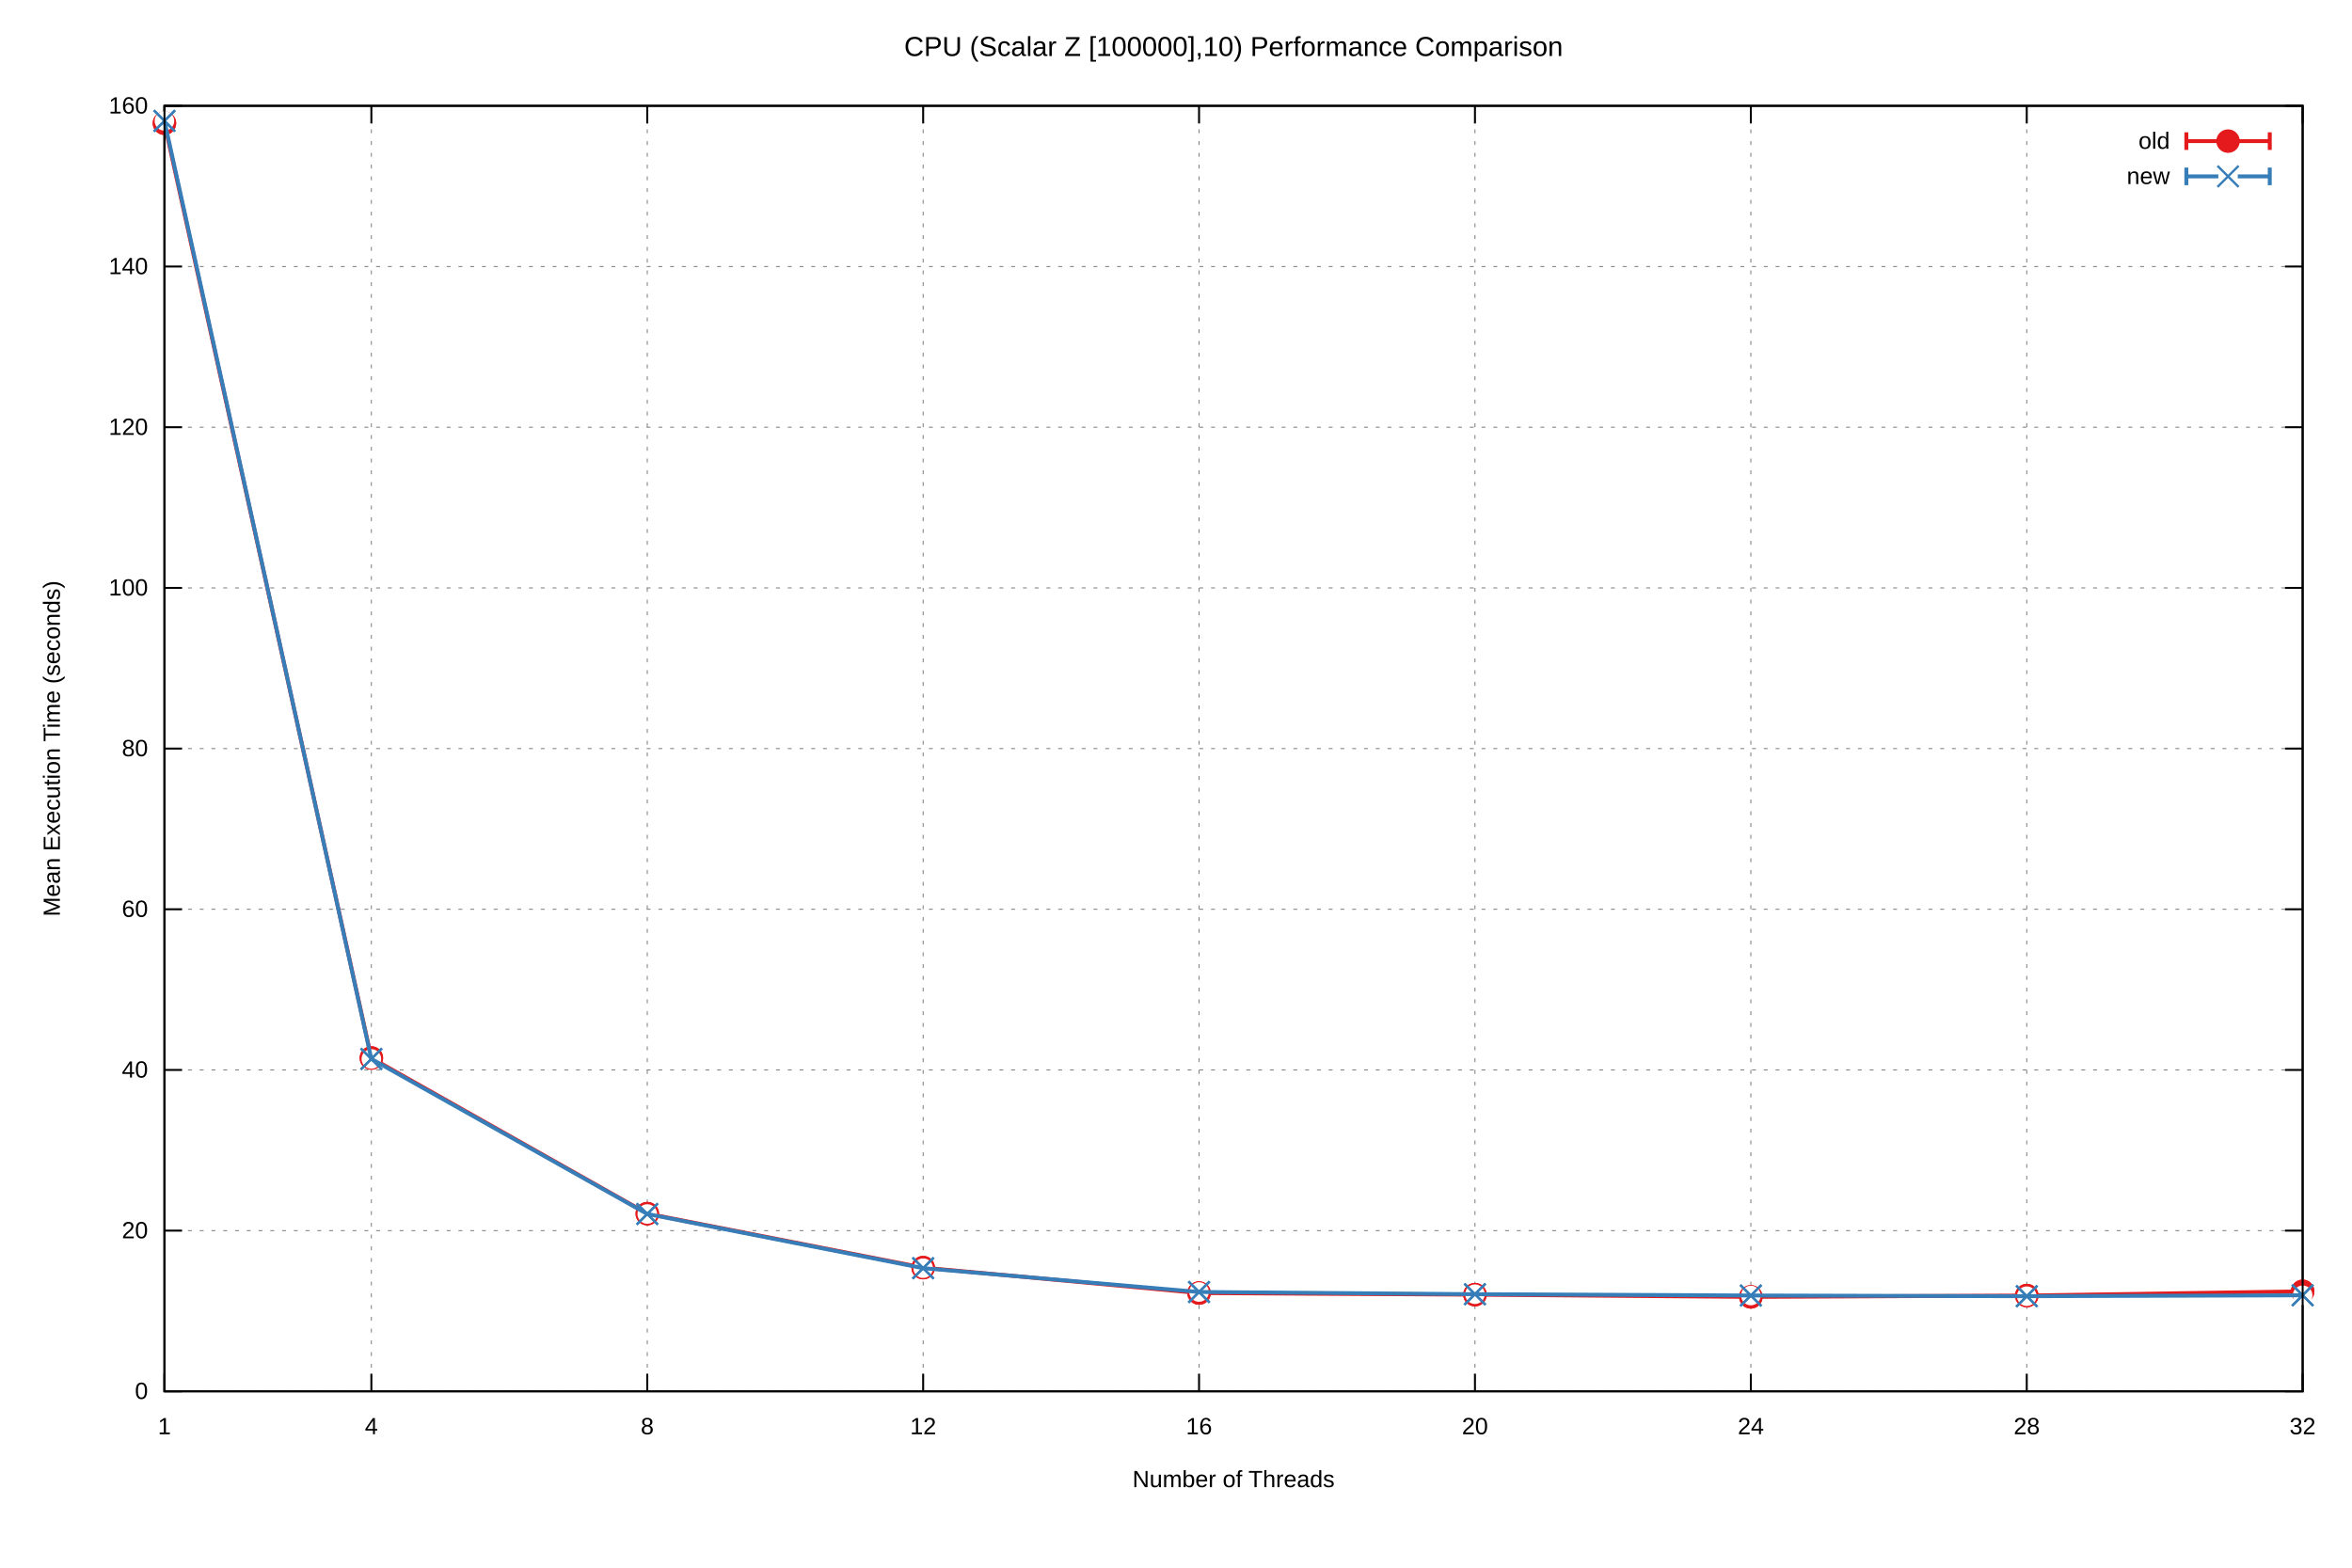
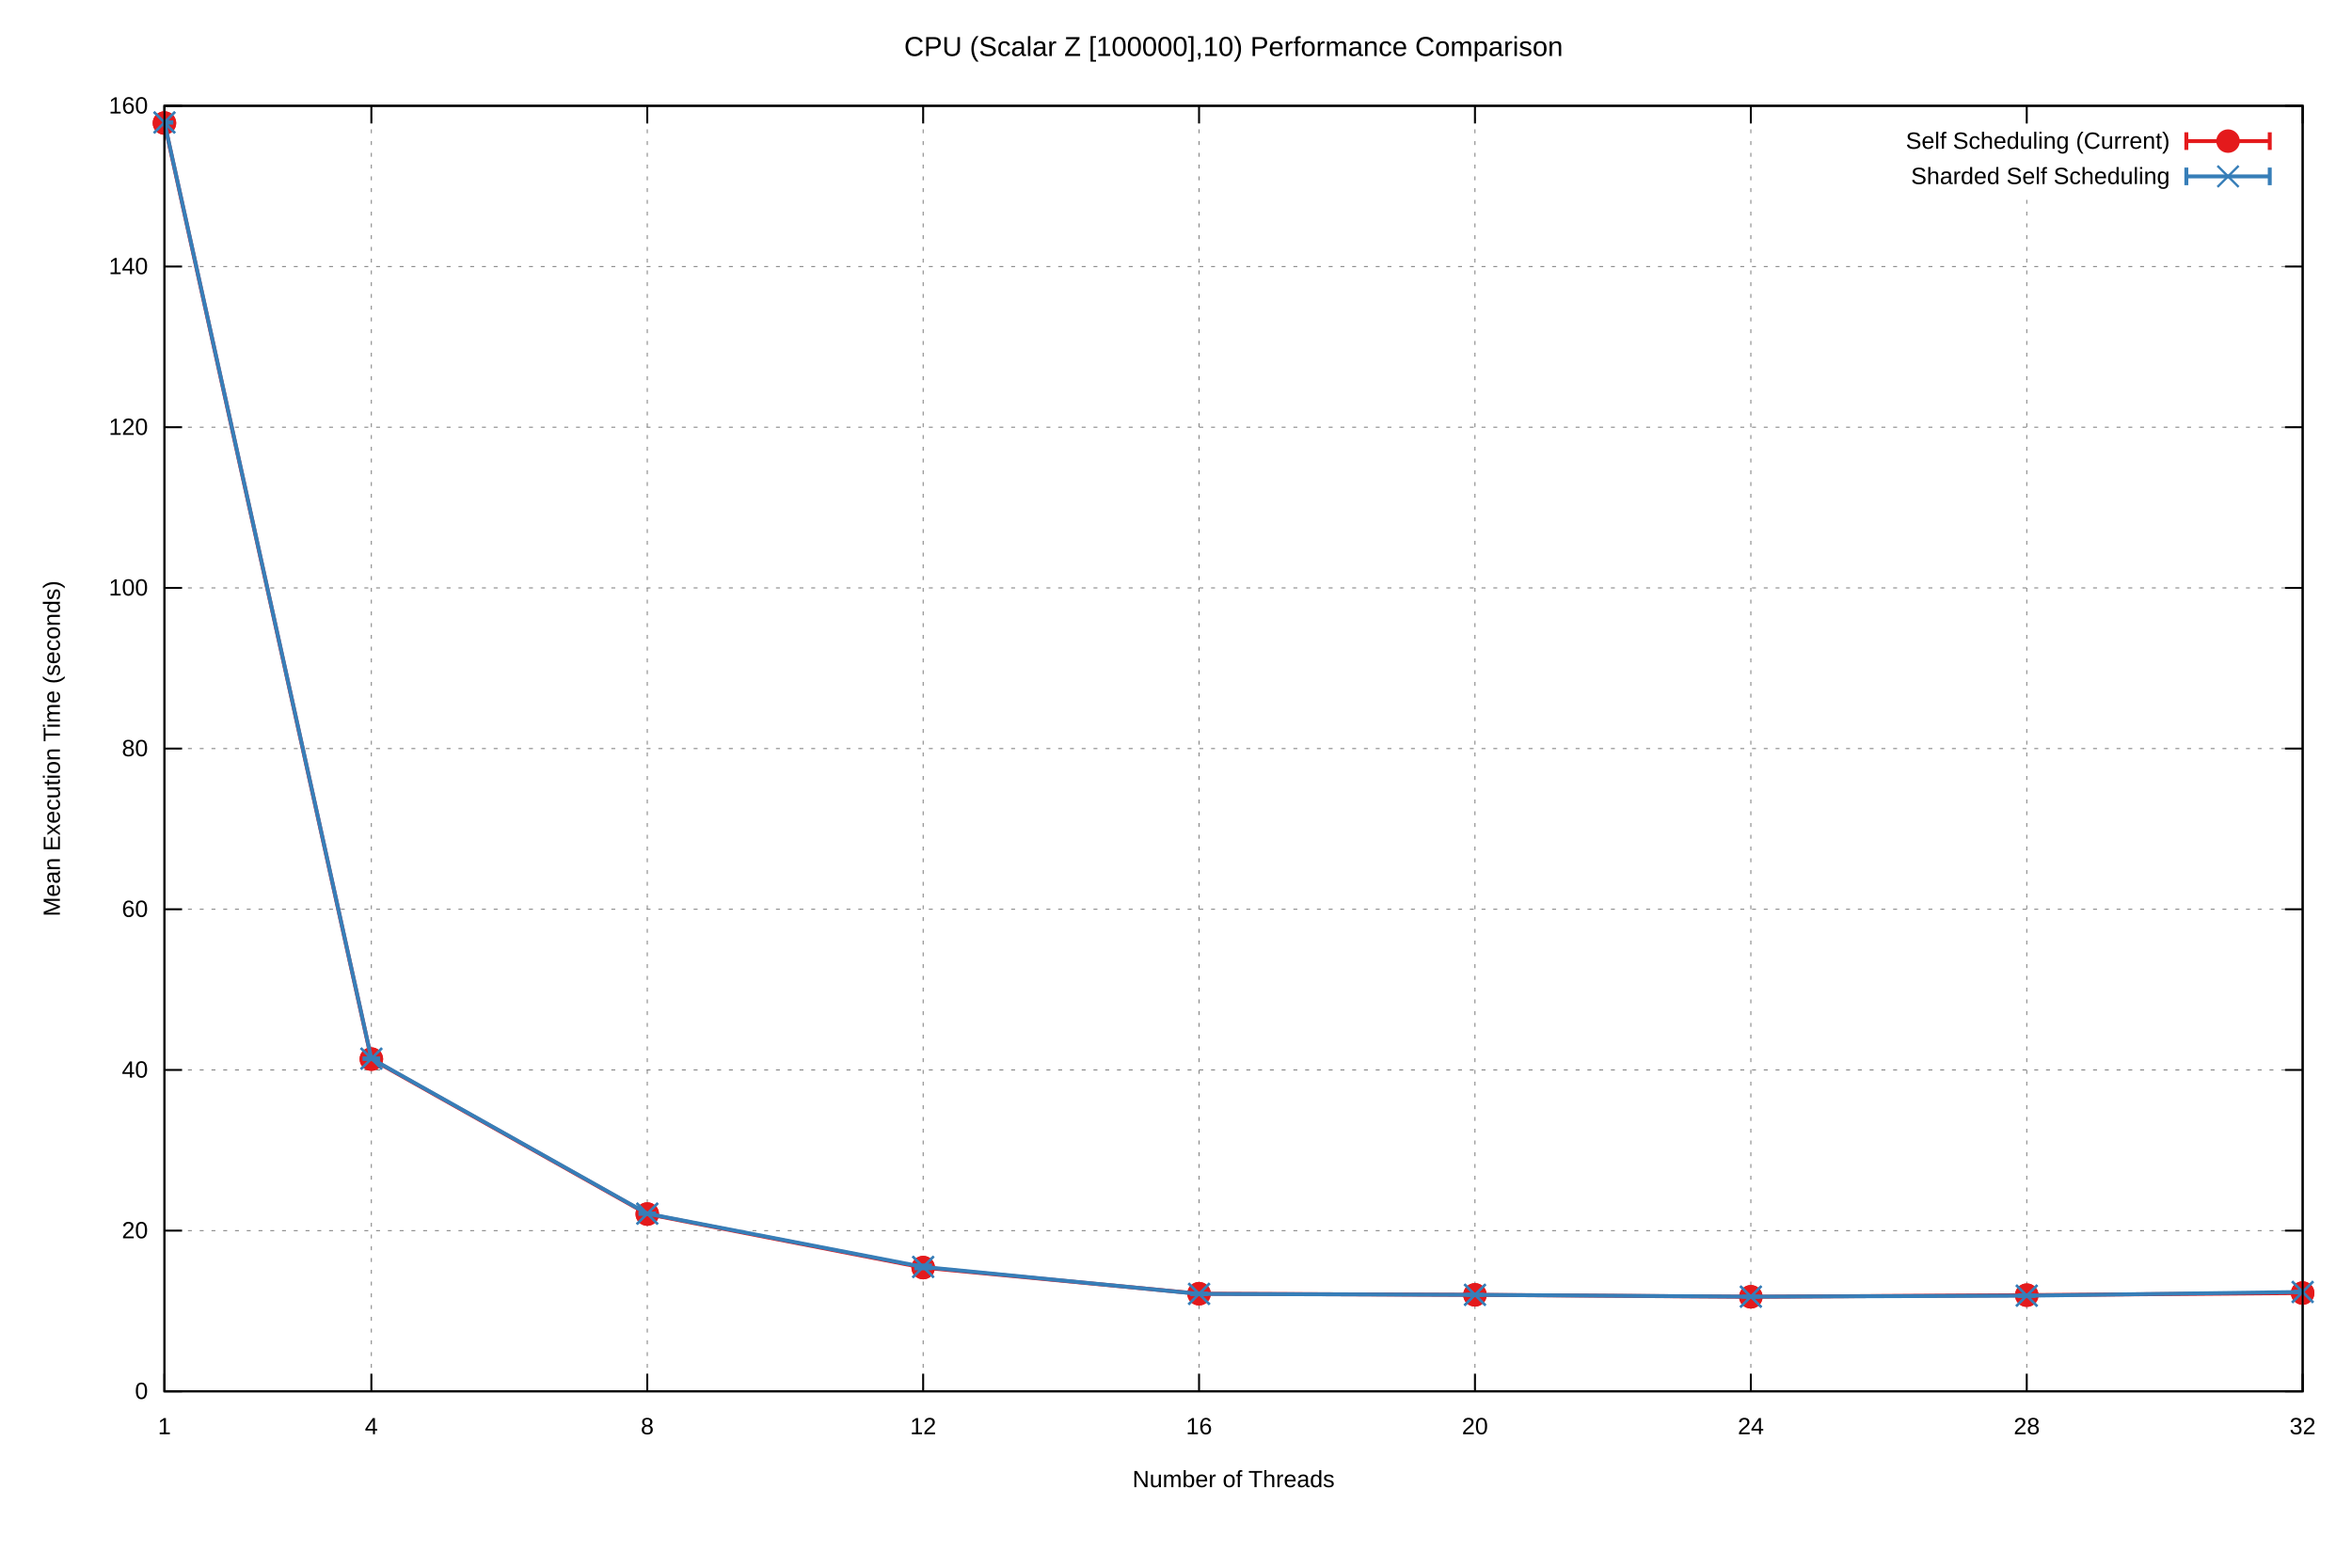
<svg xmlns="http://www.w3.org/2000/svg" xmlns:xlink="http://www.w3.org/1999/xlink" width="1200" height="800" viewBox="0 0 1200 800">
  <g id="gnuplot_canvas">
    <rect x="0" y="0" width="1200" height="800" fill="none" />
    <defs>
      <circle id="gpDot" r="0.5" stroke-width="0.5" stroke="currentColor" />
      <path id="gpPt0" stroke-width="0.222" stroke="currentColor" d="M-1,0 h2 M0,-1 v2" />
      <path id="gpPt1" stroke-width="0.222" stroke="currentColor" d="M-1,-1 L1,1 M1,-1 L-1,1" />
      <path id="gpPt2" stroke-width="0.222" stroke="currentColor" d="M-1,0 L1,0 M0,-1 L0,1 M-1,-1 L1,1 M-1,1 L1,-1" />
      <rect id="gpPt3" stroke-width="0.222" stroke="currentColor" x="-1" y="-1" width="2" height="2" />
      <rect id="gpPt4" stroke-width="0.222" stroke="currentColor" fill="currentColor" x="-1" y="-1" width="2" height="2" />
      <circle id="gpPt5" stroke-width="0.222" stroke="currentColor" cx="0" cy="0" r="1" />
      <use xlink:href="#gpPt5" id="gpPt6" fill="currentColor" stroke="none" />
      <path id="gpPt7" stroke-width="0.222" stroke="currentColor" d="M0,-1.33 L-1.33,0.67 L1.33,0.67 z" />
      <use xlink:href="#gpPt7" id="gpPt8" fill="currentColor" stroke="none" />
      <use xlink:href="#gpPt7" id="gpPt9" stroke="currentColor" transform="rotate(180)" />
      <use xlink:href="#gpPt9" id="gpPt10" fill="currentColor" stroke="none" />
      <use xlink:href="#gpPt3" id="gpPt11" stroke="currentColor" transform="rotate(45)" />
      <use xlink:href="#gpPt11" id="gpPt12" fill="currentColor" stroke="none" />
      <path id="gpPt13" stroke-width="0.222" stroke="currentColor" d="M0,1.330 L1.265,0.411 L0.782,-1.067 L-0.782,-1.076 L-1.265,0.411 z" />
      <use xlink:href="#gpPt13" id="gpPt14" fill="currentColor" stroke="none" />
      <filter id="textbox" filterUnits="objectBoundingBox" x="0" y="0" height="1" width="1">
        <feFlood flood-color="white" flood-opacity="1" result="bgnd" />
        <feComposite in="SourceGraphic" in2="bgnd" operator="atop" />
      </filter>
      <filter id="greybox" filterUnits="objectBoundingBox" x="0" y="0" height="1" width="1">
        <feFlood flood-color="lightgrey" flood-opacity="1" result="grey" />
        <feComposite in="SourceGraphic" in2="grey" operator="atop" />
      </filter>
    </defs>
    <g fill="none" color="white" stroke="currentColor" stroke-width="1.00" stroke-linecap="butt" stroke-linejoin="miter">
</g>
    <g fill="none" color="black" stroke="currentColor" stroke-width="1.00" stroke-linecap="butt" stroke-linejoin="miter">
</g>
    <g fill="none" color="black" stroke="black" stroke-width="0.50" stroke-linecap="butt" stroke-linejoin="miter">
</g>
    <g fill="none" color="gray" stroke="currentColor" stroke-width="0.50" stroke-linecap="butt" stroke-linejoin="miter">
      <path stroke="gray" stroke-dasharray="2,4" class="gridline" d="M83.90,710.00 L1174.82,710.00  " />
    </g>
    <g fill="none" color="gray" stroke="gray" stroke-width="1.00" stroke-linecap="butt" stroke-linejoin="miter">
</g>
    <g fill="none" color="black" stroke="currentColor" stroke-width="1.00" stroke-linecap="butt" stroke-linejoin="miter">
      <path stroke="black" d="M83.90,710.00 L92.90,710.00 M1174.82,710.00 L1165.82,710.00  " />
      <g transform="translate(75.51,713.90)" stroke="none" fill="black" font-family="Arial" font-size="12.00" text-anchor="end">
        <text>
          <tspan font-family="Arial"> 0</tspan>
        </text>
      </g>
    </g>
    <g fill="none" color="black" stroke="currentColor" stroke-width="1.00" stroke-linecap="butt" stroke-linejoin="miter">
</g>
    <g fill="none" color="black" stroke="black" stroke-width="0.50" stroke-linecap="butt" stroke-linejoin="miter">
</g>
    <g fill="none" color="gray" stroke="currentColor" stroke-width="0.50" stroke-linecap="butt" stroke-linejoin="miter">
      <path stroke="gray" stroke-dasharray="2,4" class="gridline" d="M83.90,628.00 L1174.82,628.00  " />
    </g>
    <g fill="none" color="gray" stroke="gray" stroke-width="1.00" stroke-linecap="butt" stroke-linejoin="miter">
</g>
    <g fill="none" color="black" stroke="currentColor" stroke-width="1.00" stroke-linecap="butt" stroke-linejoin="miter">
      <path stroke="black" d="M83.90,628.00 L92.90,628.00 M1174.82,628.00 L1165.82,628.00  " />
      <g transform="translate(75.51,631.90)" stroke="none" fill="black" font-family="Arial" font-size="12.00" text-anchor="end">
        <text>
          <tspan font-family="Arial"> 20</tspan>
        </text>
      </g>
    </g>
    <g fill="none" color="black" stroke="currentColor" stroke-width="1.00" stroke-linecap="butt" stroke-linejoin="miter">
</g>
    <g fill="none" color="black" stroke="black" stroke-width="0.50" stroke-linecap="butt" stroke-linejoin="miter">
</g>
    <g fill="none" color="gray" stroke="currentColor" stroke-width="0.50" stroke-linecap="butt" stroke-linejoin="miter">
      <path stroke="gray" stroke-dasharray="2,4" class="gridline" d="M83.90,546.00 L1174.82,546.00  " />
    </g>
    <g fill="none" color="gray" stroke="gray" stroke-width="1.00" stroke-linecap="butt" stroke-linejoin="miter">
</g>
    <g fill="none" color="black" stroke="currentColor" stroke-width="1.00" stroke-linecap="butt" stroke-linejoin="miter">
      <path stroke="black" d="M83.90,546.00 L92.90,546.00 M1174.82,546.00 L1165.82,546.00  " />
      <g transform="translate(75.51,549.90)" stroke="none" fill="black" font-family="Arial" font-size="12.00" text-anchor="end">
        <text>
          <tspan font-family="Arial"> 40</tspan>
        </text>
      </g>
    </g>
    <g fill="none" color="black" stroke="currentColor" stroke-width="1.00" stroke-linecap="butt" stroke-linejoin="miter">
</g>
    <g fill="none" color="black" stroke="black" stroke-width="0.50" stroke-linecap="butt" stroke-linejoin="miter">
</g>
    <g fill="none" color="gray" stroke="currentColor" stroke-width="0.50" stroke-linecap="butt" stroke-linejoin="miter">
      <path stroke="gray" stroke-dasharray="2,4" class="gridline" d="M83.90,464.00 L1174.82,464.00  " />
    </g>
    <g fill="none" color="gray" stroke="gray" stroke-width="1.00" stroke-linecap="butt" stroke-linejoin="miter">
</g>
    <g fill="none" color="black" stroke="currentColor" stroke-width="1.00" stroke-linecap="butt" stroke-linejoin="miter">
      <path stroke="black" d="M83.90,464.00 L92.90,464.00 M1174.82,464.00 L1165.82,464.00  " />
      <g transform="translate(75.51,467.90)" stroke="none" fill="black" font-family="Arial" font-size="12.00" text-anchor="end">
        <text>
          <tspan font-family="Arial"> 60</tspan>
        </text>
      </g>
    </g>
    <g fill="none" color="black" stroke="currentColor" stroke-width="1.00" stroke-linecap="butt" stroke-linejoin="miter">
</g>
    <g fill="none" color="black" stroke="black" stroke-width="0.50" stroke-linecap="butt" stroke-linejoin="miter">
</g>
    <g fill="none" color="gray" stroke="currentColor" stroke-width="0.50" stroke-linecap="butt" stroke-linejoin="miter">
      <path stroke="gray" stroke-dasharray="2,4" class="gridline" d="M83.90,382.00 L1174.82,382.00  " />
    </g>
    <g fill="none" color="gray" stroke="gray" stroke-width="1.00" stroke-linecap="butt" stroke-linejoin="miter">
</g>
    <g fill="none" color="black" stroke="currentColor" stroke-width="1.00" stroke-linecap="butt" stroke-linejoin="miter">
      <path stroke="black" d="M83.90,382.00 L92.90,382.00 M1174.82,382.00 L1165.82,382.00  " />
      <g transform="translate(75.51,385.90)" stroke="none" fill="black" font-family="Arial" font-size="12.00" text-anchor="end">
        <text>
          <tspan font-family="Arial"> 80</tspan>
        </text>
      </g>
    </g>
    <g fill="none" color="black" stroke="currentColor" stroke-width="1.00" stroke-linecap="butt" stroke-linejoin="miter">
</g>
    <g fill="none" color="black" stroke="black" stroke-width="0.50" stroke-linecap="butt" stroke-linejoin="miter">
</g>
    <g fill="none" color="gray" stroke="currentColor" stroke-width="0.50" stroke-linecap="butt" stroke-linejoin="miter">
      <path stroke="gray" stroke-dasharray="2,4" class="gridline" d="M83.90,300.01 L1174.82,300.01  " />
    </g>
    <g fill="none" color="gray" stroke="gray" stroke-width="1.00" stroke-linecap="butt" stroke-linejoin="miter">
</g>
    <g fill="none" color="black" stroke="currentColor" stroke-width="1.00" stroke-linecap="butt" stroke-linejoin="miter">
      <path stroke="black" d="M83.90,300.01 L92.90,300.01 M1174.82,300.01 L1165.82,300.01  " />
      <g transform="translate(75.51,303.91)" stroke="none" fill="black" font-family="Arial" font-size="12.00" text-anchor="end">
        <text>
          <tspan font-family="Arial"> 100</tspan>
        </text>
      </g>
    </g>
    <g fill="none" color="black" stroke="currentColor" stroke-width="1.00" stroke-linecap="butt" stroke-linejoin="miter">
</g>
    <g fill="none" color="black" stroke="black" stroke-width="0.50" stroke-linecap="butt" stroke-linejoin="miter">
</g>
    <g fill="none" color="gray" stroke="currentColor" stroke-width="0.50" stroke-linecap="butt" stroke-linejoin="miter">
      <path stroke="gray" stroke-dasharray="2,4" class="gridline" d="M83.90,218.01 L1174.82,218.01  " />
    </g>
    <g fill="none" color="gray" stroke="gray" stroke-width="1.00" stroke-linecap="butt" stroke-linejoin="miter">
</g>
    <g fill="none" color="black" stroke="currentColor" stroke-width="1.00" stroke-linecap="butt" stroke-linejoin="miter">
      <path stroke="black" d="M83.90,218.01 L92.90,218.01 M1174.82,218.01 L1165.82,218.01  " />
      <g transform="translate(75.51,221.91)" stroke="none" fill="black" font-family="Arial" font-size="12.00" text-anchor="end">
        <text>
          <tspan font-family="Arial"> 120</tspan>
        </text>
      </g>
    </g>
    <g fill="none" color="black" stroke="currentColor" stroke-width="1.00" stroke-linecap="butt" stroke-linejoin="miter">
</g>
    <g fill="none" color="black" stroke="black" stroke-width="0.50" stroke-linecap="butt" stroke-linejoin="miter">
</g>
    <g fill="none" color="gray" stroke="currentColor" stroke-width="0.50" stroke-linecap="butt" stroke-linejoin="miter">
      <path stroke="gray" stroke-dasharray="2,4" class="gridline" d="M83.90,136.01 L1174.82,136.01  " />
    </g>
    <g fill="none" color="gray" stroke="gray" stroke-width="1.00" stroke-linecap="butt" stroke-linejoin="miter">
</g>
    <g fill="none" color="black" stroke="currentColor" stroke-width="1.00" stroke-linecap="butt" stroke-linejoin="miter">
      <path stroke="black" d="M83.90,136.01 L92.90,136.01 M1174.82,136.01 L1165.82,136.01  " />
      <g transform="translate(75.51,139.91)" stroke="none" fill="black" font-family="Arial" font-size="12.00" text-anchor="end">
        <text>
          <tspan font-family="Arial"> 140</tspan>
        </text>
      </g>
    </g>
    <g fill="none" color="black" stroke="currentColor" stroke-width="1.00" stroke-linecap="butt" stroke-linejoin="miter">
</g>
    <g fill="none" color="black" stroke="black" stroke-width="0.50" stroke-linecap="butt" stroke-linejoin="miter">
</g>
    <g fill="none" color="gray" stroke="currentColor" stroke-width="0.50" stroke-linecap="butt" stroke-linejoin="miter">
      <path stroke="gray" stroke-dasharray="2,4" class="gridline" d="M83.90,54.01 L1174.82,54.01  " />
    </g>
    <g fill="none" color="gray" stroke="gray" stroke-width="1.00" stroke-linecap="butt" stroke-linejoin="miter">
</g>
    <g fill="none" color="black" stroke="currentColor" stroke-width="1.00" stroke-linecap="butt" stroke-linejoin="miter">
      <path stroke="black" d="M83.90,54.01 L92.90,54.01 M1174.82,54.01 L1165.82,54.01  " />
      <g transform="translate(75.51,57.91)" stroke="none" fill="black" font-family="Arial" font-size="12.00" text-anchor="end">
        <text>
          <tspan font-family="Arial"> 160</tspan>
        </text>
      </g>
    </g>
    <g fill="none" color="black" stroke="currentColor" stroke-width="1.00" stroke-linecap="butt" stroke-linejoin="miter">
</g>
    <g fill="none" color="black" stroke="black" stroke-width="0.50" stroke-linecap="butt" stroke-linejoin="miter">
</g>
    <g fill="none" color="gray" stroke="currentColor" stroke-width="0.50" stroke-linecap="butt" stroke-linejoin="miter">
      <path stroke="gray" stroke-dasharray="2,4" class="gridline" d="M83.90,710.00 L83.90,54.01  " />
    </g>
    <g fill="none" color="gray" stroke="gray" stroke-width="1.00" stroke-linecap="butt" stroke-linejoin="miter">
</g>
    <g fill="none" color="black" stroke="currentColor" stroke-width="1.00" stroke-linecap="butt" stroke-linejoin="miter">
      <path stroke="black" d="M83.90,710.00 L83.90,701.00 M83.90,54.01 L83.90,63.01  " />
      <g transform="translate(83.90,731.90)" stroke="none" fill="black" font-family="Arial" font-size="12.00" text-anchor="middle">
        <text>
          <tspan font-family="Arial"> 1</tspan>
        </text>
      </g>
    </g>
    <g fill="none" color="black" stroke="currentColor" stroke-width="1.00" stroke-linecap="butt" stroke-linejoin="miter">
</g>
    <g fill="none" color="black" stroke="black" stroke-width="0.50" stroke-linecap="butt" stroke-linejoin="miter">
</g>
    <g fill="none" color="gray" stroke="currentColor" stroke-width="0.50" stroke-linecap="butt" stroke-linejoin="miter">
      <path stroke="gray" stroke-dasharray="2,4" class="gridline" d="M189.47,710.00 L189.47,54.01  " />
    </g>
    <g fill="none" color="gray" stroke="gray" stroke-width="1.00" stroke-linecap="butt" stroke-linejoin="miter">
</g>
    <g fill="none" color="black" stroke="currentColor" stroke-width="1.00" stroke-linecap="butt" stroke-linejoin="miter">
      <path stroke="black" d="M189.47,710.00 L189.47,701.00 M189.47,54.01 L189.47,63.01  " />
      <g transform="translate(189.47,731.90)" stroke="none" fill="black" font-family="Arial" font-size="12.00" text-anchor="middle">
        <text>
          <tspan font-family="Arial"> 4</tspan>
        </text>
      </g>
    </g>
    <g fill="none" color="black" stroke="currentColor" stroke-width="1.00" stroke-linecap="butt" stroke-linejoin="miter">
</g>
    <g fill="none" color="black" stroke="black" stroke-width="0.50" stroke-linecap="butt" stroke-linejoin="miter">
</g>
    <g fill="none" color="gray" stroke="currentColor" stroke-width="0.50" stroke-linecap="butt" stroke-linejoin="miter">
      <path stroke="gray" stroke-dasharray="2,4" class="gridline" d="M330.24,710.00 L330.24,54.01  " />
    </g>
    <g fill="none" color="gray" stroke="gray" stroke-width="1.00" stroke-linecap="butt" stroke-linejoin="miter">
</g>
    <g fill="none" color="black" stroke="currentColor" stroke-width="1.00" stroke-linecap="butt" stroke-linejoin="miter">
      <path stroke="black" d="M330.24,710.00 L330.24,701.00 M330.24,54.01 L330.24,63.01  " />
      <g transform="translate(330.24,731.90)" stroke="none" fill="black" font-family="Arial" font-size="12.00" text-anchor="middle">
        <text>
          <tspan font-family="Arial"> 8</tspan>
        </text>
      </g>
    </g>
    <g fill="none" color="black" stroke="currentColor" stroke-width="1.00" stroke-linecap="butt" stroke-linejoin="miter">
</g>
    <g fill="none" color="black" stroke="black" stroke-width="0.50" stroke-linecap="butt" stroke-linejoin="miter">
</g>
    <g fill="none" color="gray" stroke="currentColor" stroke-width="0.50" stroke-linecap="butt" stroke-linejoin="miter">
      <path stroke="gray" stroke-dasharray="2,4" class="gridline" d="M471.00,710.00 L471.00,54.01  " />
    </g>
    <g fill="none" color="gray" stroke="gray" stroke-width="1.00" stroke-linecap="butt" stroke-linejoin="miter">
</g>
    <g fill="none" color="black" stroke="currentColor" stroke-width="1.00" stroke-linecap="butt" stroke-linejoin="miter">
      <path stroke="black" d="M471.00,710.00 L471.00,701.00 M471.00,54.01 L471.00,63.01  " />
      <g transform="translate(471.00,731.90)" stroke="none" fill="black" font-family="Arial" font-size="12.00" text-anchor="middle">
        <text>
          <tspan font-family="Arial"> 12</tspan>
        </text>
      </g>
    </g>
    <g fill="none" color="black" stroke="currentColor" stroke-width="1.00" stroke-linecap="butt" stroke-linejoin="miter">
</g>
    <g fill="none" color="black" stroke="black" stroke-width="0.50" stroke-linecap="butt" stroke-linejoin="miter">
</g>
    <g fill="none" color="gray" stroke="currentColor" stroke-width="0.50" stroke-linecap="butt" stroke-linejoin="miter">
      <path stroke="gray" stroke-dasharray="2,4" class="gridline" d="M611.76,710.00 L611.76,54.01  " />
    </g>
    <g fill="none" color="gray" stroke="gray" stroke-width="1.00" stroke-linecap="butt" stroke-linejoin="miter">
</g>
    <g fill="none" color="black" stroke="currentColor" stroke-width="1.00" stroke-linecap="butt" stroke-linejoin="miter">
      <path stroke="black" d="M611.76,710.00 L611.76,701.00 M611.76,54.01 L611.76,63.01  " />
      <g transform="translate(611.76,731.90)" stroke="none" fill="black" font-family="Arial" font-size="12.00" text-anchor="middle">
        <text>
          <tspan font-family="Arial"> 16</tspan>
        </text>
      </g>
    </g>
    <g fill="none" color="black" stroke="currentColor" stroke-width="1.00" stroke-linecap="butt" stroke-linejoin="miter">
</g>
    <g fill="none" color="black" stroke="black" stroke-width="0.50" stroke-linecap="butt" stroke-linejoin="miter">
</g>
    <g fill="none" color="gray" stroke="currentColor" stroke-width="0.50" stroke-linecap="butt" stroke-linejoin="miter">
      <path stroke="gray" stroke-dasharray="2,4" class="gridline" d="M752.53,710.00 L752.53,54.01  " />
    </g>
    <g fill="none" color="gray" stroke="gray" stroke-width="1.00" stroke-linecap="butt" stroke-linejoin="miter">
</g>
    <g fill="none" color="black" stroke="currentColor" stroke-width="1.00" stroke-linecap="butt" stroke-linejoin="miter">
      <path stroke="black" d="M752.53,710.00 L752.53,701.00 M752.53,54.01 L752.53,63.01  " />
      <g transform="translate(752.53,731.90)" stroke="none" fill="black" font-family="Arial" font-size="12.00" text-anchor="middle">
        <text>
          <tspan font-family="Arial"> 20</tspan>
        </text>
      </g>
    </g>
    <g fill="none" color="black" stroke="currentColor" stroke-width="1.00" stroke-linecap="butt" stroke-linejoin="miter">
</g>
    <g fill="none" color="black" stroke="black" stroke-width="0.50" stroke-linecap="butt" stroke-linejoin="miter">
</g>
    <g fill="none" color="gray" stroke="currentColor" stroke-width="0.50" stroke-linecap="butt" stroke-linejoin="miter">
      <path stroke="gray" stroke-dasharray="2,4" class="gridline" d="M893.29,710.00 L893.29,54.01  " />
    </g>
    <g fill="none" color="gray" stroke="gray" stroke-width="1.00" stroke-linecap="butt" stroke-linejoin="miter">
</g>
    <g fill="none" color="black" stroke="currentColor" stroke-width="1.00" stroke-linecap="butt" stroke-linejoin="miter">
      <path stroke="black" d="M893.29,710.00 L893.29,701.00 M893.29,54.01 L893.29,63.01  " />
      <g transform="translate(893.29,731.90)" stroke="none" fill="black" font-family="Arial" font-size="12.00" text-anchor="middle">
        <text>
          <tspan font-family="Arial"> 24</tspan>
        </text>
      </g>
    </g>
    <g fill="none" color="black" stroke="currentColor" stroke-width="1.00" stroke-linecap="butt" stroke-linejoin="miter">
</g>
    <g fill="none" color="black" stroke="black" stroke-width="0.50" stroke-linecap="butt" stroke-linejoin="miter">
</g>
    <g fill="none" color="gray" stroke="currentColor" stroke-width="0.50" stroke-linecap="butt" stroke-linejoin="miter">
-       <path stroke="gray" stroke-dasharray="2,4" class="gridline" d="M1034.06,710.00 L1034.06,54.01  " />
+       <path stroke="gray" stroke-dasharray="2,4" class="gridline" d="M1034.06,710.00 L1034.06,99.01 M1034.06,63.01 L1034.06,54.01  " />
    </g>
    <g fill="none" color="gray" stroke="gray" stroke-width="1.00" stroke-linecap="butt" stroke-linejoin="miter">
</g>
    <g fill="none" color="black" stroke="currentColor" stroke-width="1.00" stroke-linecap="butt" stroke-linejoin="miter">
      <path stroke="black" d="M1034.06,710.00 L1034.06,701.00 M1034.06,54.01 L1034.06,63.01  " />
      <g transform="translate(1034.06,731.90)" stroke="none" fill="black" font-family="Arial" font-size="12.00" text-anchor="middle">
        <text>
          <tspan font-family="Arial"> 28</tspan>
        </text>
      </g>
    </g>
    <g fill="none" color="black" stroke="currentColor" stroke-width="1.00" stroke-linecap="butt" stroke-linejoin="miter">
</g>
    <g fill="none" color="black" stroke="black" stroke-width="0.50" stroke-linecap="butt" stroke-linejoin="miter">
</g>
    <g fill="none" color="gray" stroke="currentColor" stroke-width="0.50" stroke-linecap="butt" stroke-linejoin="miter">
      <path stroke="gray" stroke-dasharray="2,4" class="gridline" d="M1174.82,710.00 L1174.82,54.01  " />
    </g>
    <g fill="none" color="gray" stroke="gray" stroke-width="1.00" stroke-linecap="butt" stroke-linejoin="miter">
</g>
    <g fill="none" color="black" stroke="currentColor" stroke-width="1.00" stroke-linecap="butt" stroke-linejoin="miter">
      <path stroke="black" d="M1174.82,710.00 L1174.82,701.00 M1174.82,54.01 L1174.82,63.01  " />
      <g transform="translate(1174.82,731.90)" stroke="none" fill="black" font-family="Arial" font-size="12.00" text-anchor="middle">
        <text>
          <tspan font-family="Arial"> 32</tspan>
        </text>
      </g>
    </g>
    <g fill="none" color="black" stroke="currentColor" stroke-width="1.00" stroke-linecap="butt" stroke-linejoin="miter">
</g>
    <g fill="none" color="black" stroke="currentColor" stroke-width="1.00" stroke-linecap="butt" stroke-linejoin="miter">
      <path stroke="black" d="M83.90,54.01 L83.90,710.00 L1174.82,710.00 L1174.82,54.01 L83.90,54.01 Z  " />
    </g>
    <g fill="none" color="black" stroke="currentColor" stroke-width="1.00" stroke-linecap="butt" stroke-linejoin="miter">
+       <g transform="translate(30.55,382.01) rotate(270)" stroke="none" fill="black" font-family="Arial" font-size="12.00" text-anchor="middle">
+         <text>
+           <tspan font-family="Arial">Mean Execution Time (seconds)</tspan>
+         </text>
+       </g>
+     </g>
+     <g fill="none" color="black" stroke="currentColor" stroke-width="1.00" stroke-linecap="butt" stroke-linejoin="miter">
+       <g transform="translate(629.36,758.90)" stroke="none" fill="black" font-family="Arial" font-size="12.00" text-anchor="middle">
+         <text>
+           <tspan font-family="Arial">Number of Threads</tspan>
+         </text>
+       </g>
+     </g>
+     <g fill="none" color="black" stroke="currentColor" stroke-width="1.00" stroke-linecap="butt" stroke-linejoin="miter">
</g>
    <g id="gnuplot_plot_1">
-       <g fill="none" color="white" stroke="black" stroke-width="2.00" stroke-linecap="butt" stroke-linejoin="miter">
+       <g fill="none" color="white" stroke="currentColor" stroke-width="2.00" stroke-linecap="butt" stroke-linejoin="miter">
</g>
      <g fill="none" color="black" stroke="currentColor" stroke-width="2.00" stroke-linecap="butt" stroke-linejoin="miter">
        <g transform="translate(1107.09,75.91)" stroke="none" fill="black" font-family="Arial" font-size="12.00" text-anchor="end">
          <text>
-             <tspan font-family="Arial">old</tspan>
+             <tspan font-family="Arial">Self Scheduling (Current)</tspan>
          </text>
        </g>
      </g>
      <g fill="none" color="black" stroke="currentColor" stroke-width="2.00" stroke-linecap="butt" stroke-linejoin="miter">
-         <path stroke="rgb(228,  26,  28)" d="M1115.48,72.01 L1158.04,72.01 M1115.48,67.51 L1115.48,76.51 M1158.04,67.51 L1158.04,76.51 M83.90,62.92 L83.90,62.83   M83.90,62.92 L88.40,62.92 M83.90,62.83 L88.40,62.83 M189.47,540.33 L189.47,539.47 M184.97,540.33 L193.97,540.33   M184.97,539.47 L193.97,539.47 M330.24,619.52 L330.24,619.13 M325.74,619.52 L334.74,619.52 M325.74,619.13 L334.74,619.13   M471.00,646.97 L471.00,646.79 M466.50,646.97 L475.50,646.97 M466.50,646.79 L475.50,646.79 M611.76,659.92 L611.76,659.79   M607.26,659.92 L616.26,659.92 M607.26,659.79 L616.26,659.79 M752.53,660.73 L752.53,660.61 M748.03,660.73 L757.03,660.73   M748.03,660.61 L757.03,660.61 M893.29,661.90 L893.29,661.70 M888.79,661.90 L897.79,661.90 M888.79,661.70 L897.79,661.70   M1034.06,661.25 L1034.06,661.04 M1029.56,661.25 L1038.56,661.25 M1029.56,661.04 L1038.56,661.04 M1174.82,659.14 L1174.82,658.83   M1170.32,659.14 L1174.82,659.14 M1170.32,658.83 L1174.82,658.83  " />
-       </g>
-       <g fill="none" color="black" stroke="currentColor" stroke-width="2.00" stroke-linecap="butt" stroke-linejoin="miter">
-         <use xlink:href="#gpPt6" transform="translate(83.90,62.88) scale(4.50)" color="white" />
-       </g>
-       <g fill="none" color="black" stroke="currentColor" stroke-width="2.00" stroke-linecap="butt" stroke-linejoin="miter">
-         <use xlink:href="#gpPt6" transform="translate(83.90,62.88) scale(5.40)" color="rgb(228,  26,  28)" />
-         <use xlink:href="#gpPt6" transform="translate(189.47,539.90) scale(4.50)" color="white" />
-       </g>
-       <g fill="none" color="black" stroke="currentColor" stroke-width="2.00" stroke-linecap="butt" stroke-linejoin="miter">
-         <use xlink:href="#gpPt6" transform="translate(189.47,539.90) scale(5.40)" color="rgb(228,  26,  28)" />
-         <use xlink:href="#gpPt6" transform="translate(330.24,619.32) scale(4.50)" color="white" />
-       </g>
-       <g fill="none" color="black" stroke="currentColor" stroke-width="2.00" stroke-linecap="butt" stroke-linejoin="miter">
-         <use xlink:href="#gpPt6" transform="translate(330.24,619.32) scale(5.40)" color="rgb(228,  26,  28)" />
-         <use xlink:href="#gpPt6" transform="translate(471.00,646.88) scale(4.50)" color="white" />
-       </g>
-       <g fill="none" color="black" stroke="currentColor" stroke-width="2.00" stroke-linecap="butt" stroke-linejoin="miter">
-         <use xlink:href="#gpPt6" transform="translate(471.00,646.88) scale(5.40)" color="rgb(228,  26,  28)" />
-         <use xlink:href="#gpPt6" transform="translate(611.76,659.85) scale(4.50)" color="white" />
-       </g>
-       <g fill="none" color="black" stroke="currentColor" stroke-width="2.00" stroke-linecap="butt" stroke-linejoin="miter">
-         <use xlink:href="#gpPt6" transform="translate(611.76,659.85) scale(5.40)" color="rgb(228,  26,  28)" />
-         <use xlink:href="#gpPt6" transform="translate(752.53,660.67) scale(4.50)" color="white" />
-       </g>
-       <g fill="none" color="black" stroke="currentColor" stroke-width="2.00" stroke-linecap="butt" stroke-linejoin="miter">
-         <use xlink:href="#gpPt6" transform="translate(752.53,660.67) scale(5.40)" color="rgb(228,  26,  28)" />
-         <use xlink:href="#gpPt6" transform="translate(893.29,661.80) scale(4.50)" color="white" />
-       </g>
-       <g fill="none" color="black" stroke="currentColor" stroke-width="2.00" stroke-linecap="butt" stroke-linejoin="miter">
-         <use xlink:href="#gpPt6" transform="translate(893.29,661.80) scale(5.40)" color="rgb(228,  26,  28)" />
-         <use xlink:href="#gpPt6" transform="translate(1034.06,661.14) scale(4.50)" color="white" />
-       </g>
-       <g fill="none" color="black" stroke="currentColor" stroke-width="2.00" stroke-linecap="butt" stroke-linejoin="miter">
-         <use xlink:href="#gpPt6" transform="translate(1034.06,661.14) scale(5.40)" color="rgb(228,  26,  28)" />
-         <use xlink:href="#gpPt6" transform="translate(1174.82,658.98) scale(4.50)" color="white" />
-       </g>
-       <g fill="none" color="black" stroke="currentColor" stroke-width="2.00" stroke-linecap="butt" stroke-linejoin="miter">
-         <use xlink:href="#gpPt6" transform="translate(1174.82,658.98) scale(5.40)" color="rgb(228,  26,  28)" />
-         <use xlink:href="#gpPt6" transform="translate(1136.76,72.01) scale(4.50)" color="white" />
-       </g>
-       <g fill="none" color="black" stroke="currentColor" stroke-width="2.00" stroke-linecap="butt" stroke-linejoin="miter">
+         <path stroke="rgb(228,  26,  28)" d="M1115.48,72.01 L1158.04,72.01 M1115.48,67.51 L1115.48,76.51 M1158.04,67.51 L1158.04,76.51 M83.90,62.96 L83.90,62.59   M83.90,62.96 L88.40,62.96 M83.90,62.59 L88.40,62.59 M189.47,540.61 L189.47,540.32 M184.97,540.61 L193.97,540.61   M184.97,540.32 L193.97,540.32 M330.24,619.61 L330.24,619.47 M325.74,619.61 L334.74,619.61 M325.74,619.47 L334.74,619.47   M471.00,647.14 L471.00,646.57 M466.50,647.14 L475.50,647.14 M466.50,646.57 L475.50,646.57 M611.76,660.34 L611.76,660.03   M607.26,660.34 L616.26,660.34 M607.26,660.03 L616.26,660.03 M752.53,660.91 L752.53,660.64 M748.03,660.91 L757.03,660.91   M748.03,660.64 L757.03,660.64 M893.29,661.88 L893.29,661.63 M888.79,661.88 L897.79,661.88 M888.79,661.63 L897.79,661.63   M1034.06,661.12 L1034.06,660.74 M1029.56,661.12 L1038.56,661.12 M1029.56,660.74 L1038.56,660.74 M1174.82,659.96 L1174.82,659.75   M1170.32,659.96 L1174.82,659.96 M1170.32,659.75 L1174.82,659.75  " />
+       </g>
+       <g fill="none" color="black" stroke="currentColor" stroke-width="2.00" stroke-linecap="butt" stroke-linejoin="miter">
+         <use xlink:href="#gpPt6" transform="translate(83.90,62.78) scale(5.40)" color="rgb(228,  26,  28)" />
+         <use xlink:href="#gpPt6" transform="translate(189.47,540.46) scale(5.40)" color="rgb(228,  26,  28)" />
+         <use xlink:href="#gpPt6" transform="translate(330.24,619.54) scale(5.40)" color="rgb(228,  26,  28)" />
+         <use xlink:href="#gpPt6" transform="translate(471.00,646.86) scale(5.40)" color="rgb(228,  26,  28)" />
+         <use xlink:href="#gpPt6" transform="translate(611.76,660.19) scale(5.40)" color="rgb(228,  26,  28)" />
+         <use xlink:href="#gpPt6" transform="translate(752.53,660.77) scale(5.40)" color="rgb(228,  26,  28)" />
+         <use xlink:href="#gpPt6" transform="translate(893.29,661.76) scale(5.40)" color="rgb(228,  26,  28)" />
+         <use xlink:href="#gpPt6" transform="translate(1034.06,660.93) scale(5.40)" color="rgb(228,  26,  28)" />
+         <use xlink:href="#gpPt6" transform="translate(1174.82,659.85) scale(5.40)" color="rgb(228,  26,  28)" />
        <use xlink:href="#gpPt6" transform="translate(1136.76,72.01) scale(5.40)" color="rgb(228,  26,  28)" />
      </g>
    </g>
-     <g id="gnuplot_plot_2" fill="none">
-       <g fill="none" color="black" stroke="currentColor" stroke-width="2.00" stroke-linecap="butt" stroke-linejoin="miter">
-         <path stroke="rgb(228,  26,  28)" d="M83.90,62.88 L189.47,539.90 L330.24,619.32 L471.00,646.88 L611.76,659.85 L752.53,660.67 L893.29,661.80 L1034.06,661.14   L1174.82,658.98  " />
-         <use xlink:href="#gpPt6" transform="translate(83.90,62.88) scale(5.40)" color="rgb(228,  26,  28)" />
-         <use xlink:href="#gpPt6" transform="translate(189.47,539.90) scale(5.40)" color="rgb(228,  26,  28)" />
-         <use xlink:href="#gpPt6" transform="translate(330.24,619.32) scale(5.40)" color="rgb(228,  26,  28)" />
-         <use xlink:href="#gpPt6" transform="translate(471.00,646.88) scale(5.40)" color="rgb(228,  26,  28)" />
-         <use xlink:href="#gpPt6" transform="translate(611.76,659.85) scale(5.40)" color="rgb(228,  26,  28)" />
-         <use xlink:href="#gpPt6" transform="translate(752.53,660.67) scale(5.40)" color="rgb(228,  26,  28)" />
-         <use xlink:href="#gpPt6" transform="translate(893.29,661.80) scale(5.40)" color="rgb(228,  26,  28)" />
-         <use xlink:href="#gpPt6" transform="translate(1034.06,661.14) scale(5.40)" color="rgb(228,  26,  28)" />
-         <use xlink:href="#gpPt6" transform="translate(1174.82,658.98) scale(5.40)" color="rgb(228,  26,  28)" />
+     <g id="gnuplot_plot_2">
+       <g fill="none" color="black" stroke="currentColor" stroke-width="2.00" stroke-linecap="butt" stroke-linejoin="miter">
+         <path stroke="rgb(228,  26,  28)" d="M83.90,62.78 L189.47,540.46 L330.24,619.54 L471.00,646.86 L611.76,660.19 L752.53,660.77 L893.29,661.76 L1034.06,660.93   L1174.82,659.85  " />
+         <use xlink:href="#gpPt6" transform="translate(83.90,62.78) scale(5.40)" color="rgb(228,  26,  28)" />
+         <use xlink:href="#gpPt6" transform="translate(189.47,540.46) scale(5.40)" color="rgb(228,  26,  28)" />
+         <use xlink:href="#gpPt6" transform="translate(330.24,619.54) scale(5.40)" color="rgb(228,  26,  28)" />
+         <use xlink:href="#gpPt6" transform="translate(471.00,646.86) scale(5.40)" color="rgb(228,  26,  28)" />
+         <use xlink:href="#gpPt6" transform="translate(611.76,660.19) scale(5.40)" color="rgb(228,  26,  28)" />
+         <use xlink:href="#gpPt6" transform="translate(752.53,660.77) scale(5.40)" color="rgb(228,  26,  28)" />
+         <use xlink:href="#gpPt6" transform="translate(893.29,661.76) scale(5.40)" color="rgb(228,  26,  28)" />
+         <use xlink:href="#gpPt6" transform="translate(1034.06,660.93) scale(5.40)" color="rgb(228,  26,  28)" />
+         <use xlink:href="#gpPt6" transform="translate(1174.82,659.85) scale(5.40)" color="rgb(228,  26,  28)" />
      </g>
    </g>
    <g id="gnuplot_plot_3">
      <g fill="none" color="black" stroke="currentColor" stroke-width="2.00" stroke-linecap="butt" stroke-linejoin="miter">
        <g transform="translate(1107.09,93.91)" stroke="none" fill="black" font-family="Arial" font-size="12.00" text-anchor="end">
          <text>
-             <tspan font-family="Arial">new</tspan>
+             <tspan font-family="Arial">Sharded Self Scheduling</tspan>
          </text>
        </g>
      </g>
      <g fill="none" color="black" stroke="currentColor" stroke-width="2.00" stroke-linecap="butt" stroke-linejoin="miter">
-         <path stroke="rgb( 55, 126, 184)" d="M1115.48,90.01 L1158.04,90.01 M1115.48,85.51 L1115.48,94.51 M1158.04,85.51 L1158.04,94.51 M83.90,62.01 L83.90,61.37   M83.90,62.01 L88.40,62.01 M83.90,61.37 L88.40,61.37 M189.47,540.59 L189.47,540.20 M184.97,540.59 L193.97,540.59   M184.97,540.20 L193.97,540.20 M330.24,619.62 L330.24,619.40 M325.74,619.62 L334.74,619.62 M325.74,619.40 L334.74,619.40   M471.00,647.29 L471.00,647.02 M466.50,647.29 L475.50,647.29 M466.50,647.02 L475.50,647.02 M611.76,659.46 L611.76,659.16   M607.26,659.46 L616.26,659.46 M607.26,659.16 L616.26,659.16 M752.53,660.50 L752.53,660.38 M748.03,660.50 L757.03,660.50   M748.03,660.38 L757.03,660.38 M893.29,661.24 L893.29,660.97 M888.79,661.24 L897.79,661.24 M888.79,660.97 L897.79,660.97   M1034.06,661.59 L1034.06,661.32 M1029.56,661.59 L1038.56,661.59 M1029.56,661.32 L1038.56,661.32 M1174.82,661.23 L1174.82,660.78   M1170.32,661.23 L1174.82,661.23 M1170.32,660.78 L1174.82,660.78  " />
-       </g>
-       <g fill="none" color="black" stroke="currentColor" stroke-width="2.00" stroke-linecap="butt" stroke-linejoin="miter">
-         <use xlink:href="#gpPt6" transform="translate(83.90,61.69) scale(4.50)" color="white" />
-       </g>
-       <g fill="none" color="black" stroke="currentColor" stroke-width="2.00" stroke-linecap="butt" stroke-linejoin="miter">
-         <use xlink:href="#gpPt1" transform="translate(83.90,61.69) scale(5.40)" color="rgb( 55, 126, 184)" />
-         <use xlink:href="#gpPt6" transform="translate(189.47,540.39) scale(4.50)" color="white" />
-       </g>
-       <g fill="none" color="black" stroke="currentColor" stroke-width="2.00" stroke-linecap="butt" stroke-linejoin="miter">
-         <use xlink:href="#gpPt1" transform="translate(189.47,540.39) scale(5.40)" color="rgb( 55, 126, 184)" />
-         <use xlink:href="#gpPt6" transform="translate(330.24,619.51) scale(4.50)" color="white" />
-       </g>
-       <g fill="none" color="black" stroke="currentColor" stroke-width="2.00" stroke-linecap="butt" stroke-linejoin="miter">
-         <use xlink:href="#gpPt1" transform="translate(330.24,619.51) scale(5.40)" color="rgb( 55, 126, 184)" />
-         <use xlink:href="#gpPt6" transform="translate(471.00,647.16) scale(4.50)" color="white" />
-       </g>
-       <g fill="none" color="black" stroke="currentColor" stroke-width="2.00" stroke-linecap="butt" stroke-linejoin="miter">
-         <use xlink:href="#gpPt1" transform="translate(471.00,647.16) scale(5.40)" color="rgb( 55, 126, 184)" />
-         <use xlink:href="#gpPt6" transform="translate(611.76,659.31) scale(4.50)" color="white" />
-       </g>
-       <g fill="none" color="black" stroke="currentColor" stroke-width="2.00" stroke-linecap="butt" stroke-linejoin="miter">
-         <use xlink:href="#gpPt1" transform="translate(611.76,659.31) scale(5.40)" color="rgb( 55, 126, 184)" />
-         <use xlink:href="#gpPt6" transform="translate(752.53,660.44) scale(4.50)" color="white" />
-       </g>
-       <g fill="none" color="black" stroke="currentColor" stroke-width="2.00" stroke-linecap="butt" stroke-linejoin="miter">
-         <use xlink:href="#gpPt1" transform="translate(752.53,660.44) scale(5.40)" color="rgb( 55, 126, 184)" />
-         <use xlink:href="#gpPt6" transform="translate(893.29,661.10) scale(4.50)" color="white" />
-       </g>
-       <g fill="none" color="black" stroke="currentColor" stroke-width="2.00" stroke-linecap="butt" stroke-linejoin="miter">
-         <use xlink:href="#gpPt1" transform="translate(893.29,661.10) scale(5.40)" color="rgb( 55, 126, 184)" />
-         <use xlink:href="#gpPt6" transform="translate(1034.06,661.46) scale(4.50)" color="white" />
-       </g>
-       <g fill="none" color="black" stroke="currentColor" stroke-width="2.00" stroke-linecap="butt" stroke-linejoin="miter">
-         <use xlink:href="#gpPt1" transform="translate(1034.06,661.46) scale(5.40)" color="rgb( 55, 126, 184)" />
-         <use xlink:href="#gpPt6" transform="translate(1174.82,661.00) scale(4.50)" color="white" />
-       </g>
-       <g fill="none" color="black" stroke="currentColor" stroke-width="2.00" stroke-linecap="butt" stroke-linejoin="miter">
-         <use xlink:href="#gpPt1" transform="translate(1174.82,661.00) scale(5.40)" color="rgb( 55, 126, 184)" />
-         <use xlink:href="#gpPt6" transform="translate(1136.76,90.01) scale(4.50)" color="white" />
-       </g>
-       <g fill="none" color="black" stroke="currentColor" stroke-width="2.00" stroke-linecap="butt" stroke-linejoin="miter">
+         <path stroke="rgb( 55, 126, 184)" d="M1115.48,90.01 L1158.04,90.01 M1115.48,85.51 L1115.48,94.51 M1158.04,85.51 L1158.04,94.51 M83.90,62.61 L83.90,62.40   M83.90,62.61 L88.40,62.61 M83.90,62.40 L88.40,62.40 M189.47,540.39 L189.47,540.10 M184.97,540.39 L193.97,540.39   M184.97,540.10 L193.97,540.10 M330.24,619.44 L330.24,619.23 M325.74,619.44 L334.74,619.44 M325.74,619.23 L334.74,619.23   M471.00,647.25 L471.00,645.78 M466.50,647.25 L475.50,647.25 M466.50,645.78 L475.50,645.78 M611.76,660.41 L611.76,660.13   M607.26,660.41 L616.26,660.41 M607.26,660.13 L616.26,660.13 M752.53,660.79 L752.53,660.72 M748.03,660.79 L757.03,660.79   M748.03,660.72 L757.03,660.72 M893.29,661.74 L893.29,661.64 M888.79,661.74 L897.79,661.74 M888.79,661.64 L897.79,661.64   M1034.06,661.33 L1034.06,661.06 M1029.56,661.33 L1038.56,661.33 M1029.56,661.06 L1038.56,661.06 M1174.82,659.45 L1174.82,659.16   M1170.32,659.45 L1174.82,659.45 M1170.32,659.16 L1174.82,659.16  " />
+       </g>
+       <g fill="none" color="black" stroke="currentColor" stroke-width="2.00" stroke-linecap="butt" stroke-linejoin="miter">
+         <use xlink:href="#gpPt1" transform="translate(83.90,62.50) scale(5.40)" color="rgb( 55, 126, 184)" />
+         <use xlink:href="#gpPt1" transform="translate(189.47,540.24) scale(5.40)" color="rgb( 55, 126, 184)" />
+         <use xlink:href="#gpPt1" transform="translate(330.24,619.33) scale(5.40)" color="rgb( 55, 126, 184)" />
+         <use xlink:href="#gpPt1" transform="translate(471.00,646.52) scale(5.40)" color="rgb( 55, 126, 184)" />
+         <use xlink:href="#gpPt1" transform="translate(611.76,660.27) scale(5.40)" color="rgb( 55, 126, 184)" />
+         <use xlink:href="#gpPt1" transform="translate(752.53,660.76) scale(5.40)" color="rgb( 55, 126, 184)" />
+         <use xlink:href="#gpPt1" transform="translate(893.29,661.69) scale(5.40)" color="rgb( 55, 126, 184)" />
+         <use xlink:href="#gpPt1" transform="translate(1034.06,661.19) scale(5.40)" color="rgb( 55, 126, 184)" />
+         <use xlink:href="#gpPt1" transform="translate(1174.82,659.30) scale(5.40)" color="rgb( 55, 126, 184)" />
        <use xlink:href="#gpPt1" transform="translate(1136.76,90.01) scale(5.40)" color="rgb( 55, 126, 184)" />
      </g>
    </g>
-     <g id="gnuplot_plot_4" fill="none">
-       <g fill="none" color="black" stroke="currentColor" stroke-width="2.00" stroke-linecap="butt" stroke-linejoin="miter">
-         <path stroke="rgb( 55, 126, 184)" d="M83.90,61.69 L189.47,540.39 L330.24,619.51 L471.00,647.16 L611.76,659.31 L752.53,660.44 L893.29,661.10 L1034.06,661.46   L1174.82,661.00  " />
-         <use xlink:href="#gpPt1" transform="translate(83.90,61.69) scale(5.40)" color="rgb( 55, 126, 184)" />
-         <use xlink:href="#gpPt1" transform="translate(189.47,540.39) scale(5.40)" color="rgb( 55, 126, 184)" />
-         <use xlink:href="#gpPt1" transform="translate(330.24,619.51) scale(5.40)" color="rgb( 55, 126, 184)" />
-         <use xlink:href="#gpPt1" transform="translate(471.00,647.16) scale(5.40)" color="rgb( 55, 126, 184)" />
-         <use xlink:href="#gpPt1" transform="translate(611.76,659.31) scale(5.40)" color="rgb( 55, 126, 184)" />
-         <use xlink:href="#gpPt1" transform="translate(752.53,660.44) scale(5.40)" color="rgb( 55, 126, 184)" />
-         <use xlink:href="#gpPt1" transform="translate(893.29,661.10) scale(5.40)" color="rgb( 55, 126, 184)" />
-         <use xlink:href="#gpPt1" transform="translate(1034.06,661.46) scale(5.40)" color="rgb( 55, 126, 184)" />
-         <use xlink:href="#gpPt1" transform="translate(1174.82,661.00) scale(5.40)" color="rgb( 55, 126, 184)" />
+     <g id="gnuplot_plot_4">
+       <g fill="none" color="black" stroke="currentColor" stroke-width="2.00" stroke-linecap="butt" stroke-linejoin="miter">
+         <path stroke="rgb( 55, 126, 184)" d="M83.90,62.50 L189.47,540.24 L330.24,619.33 L471.00,646.52 L611.76,660.27 L752.53,660.76 L893.29,661.69 L1034.06,661.19   L1174.82,659.30  " />
+         <use xlink:href="#gpPt1" transform="translate(83.90,62.50) scale(5.40)" color="rgb( 55, 126, 184)" />
+         <use xlink:href="#gpPt1" transform="translate(189.47,540.24) scale(5.40)" color="rgb( 55, 126, 184)" />
+         <use xlink:href="#gpPt1" transform="translate(330.24,619.33) scale(5.40)" color="rgb( 55, 126, 184)" />
+         <use xlink:href="#gpPt1" transform="translate(471.00,646.52) scale(5.40)" color="rgb( 55, 126, 184)" />
+         <use xlink:href="#gpPt1" transform="translate(611.76,660.27) scale(5.40)" color="rgb( 55, 126, 184)" />
+         <use xlink:href="#gpPt1" transform="translate(752.53,660.76) scale(5.40)" color="rgb( 55, 126, 184)" />
+         <use xlink:href="#gpPt1" transform="translate(893.29,661.69) scale(5.40)" color="rgb( 55, 126, 184)" />
+         <use xlink:href="#gpPt1" transform="translate(1034.06,661.19) scale(5.40)" color="rgb( 55, 126, 184)" />
+         <use xlink:href="#gpPt1" transform="translate(1174.82,659.30) scale(5.40)" color="rgb( 55, 126, 184)" />
      </g>
    </g>
    <g fill="none" color="black" stroke="currentColor" stroke-width="2.00" stroke-linecap="butt" stroke-linejoin="miter">
</g>
    <g fill="none" color="black" stroke="black" stroke-width="1.00" stroke-linecap="butt" stroke-linejoin="miter">
</g>
    <g fill="none" color="black" stroke="currentColor" stroke-width="1.00" stroke-linecap="butt" stroke-linejoin="miter">
      <path stroke="black" d="M83.90,54.01 L83.90,710.00 L1174.82,710.00 L1174.82,54.01 L83.90,54.01 Z  " />
-       <g transform="translate(30.55,382.01) rotate(270.00)" stroke="none" fill="black" font-family="Arial" font-size="12.00" text-anchor="middle">
-         <text>
-           <tspan font-family="Arial">Mean Execution Time (seconds)</tspan>
-         </text>
-       </g>
-     </g>
-     <g fill="none" color="black" stroke="currentColor" stroke-width="1.00" stroke-linecap="butt" stroke-linejoin="miter">
-       <g transform="translate(629.36,758.90)" stroke="none" fill="black" font-family="Arial" font-size="12.00" text-anchor="middle">
-         <text>
-           <tspan font-family="Arial">Number of Threads</tspan>
-         </text>
-       </g>
-     </g>
-     <g fill="none" color="black" stroke="currentColor" stroke-width="1.00" stroke-linecap="butt" stroke-linejoin="miter">
- </g>
+     </g>
    <g fill="none" color="black" stroke="currentColor" stroke-width="1.00" stroke-linecap="butt" stroke-linejoin="miter">
      <g transform="translate(629.36,28.56)" stroke="none" fill="black" font-family="Arial" font-size="14.00" text-anchor="middle">
        <text>
          <tspan font-family="Arial">CPU (Scalar Z [100000],10) Performance Comparison</tspan>
        </text>
      </g>
    </g>
    <g fill="none" color="black" stroke="currentColor" stroke-width="1.00" stroke-linecap="butt" stroke-linejoin="miter">
</g>
  </g>
</svg>
